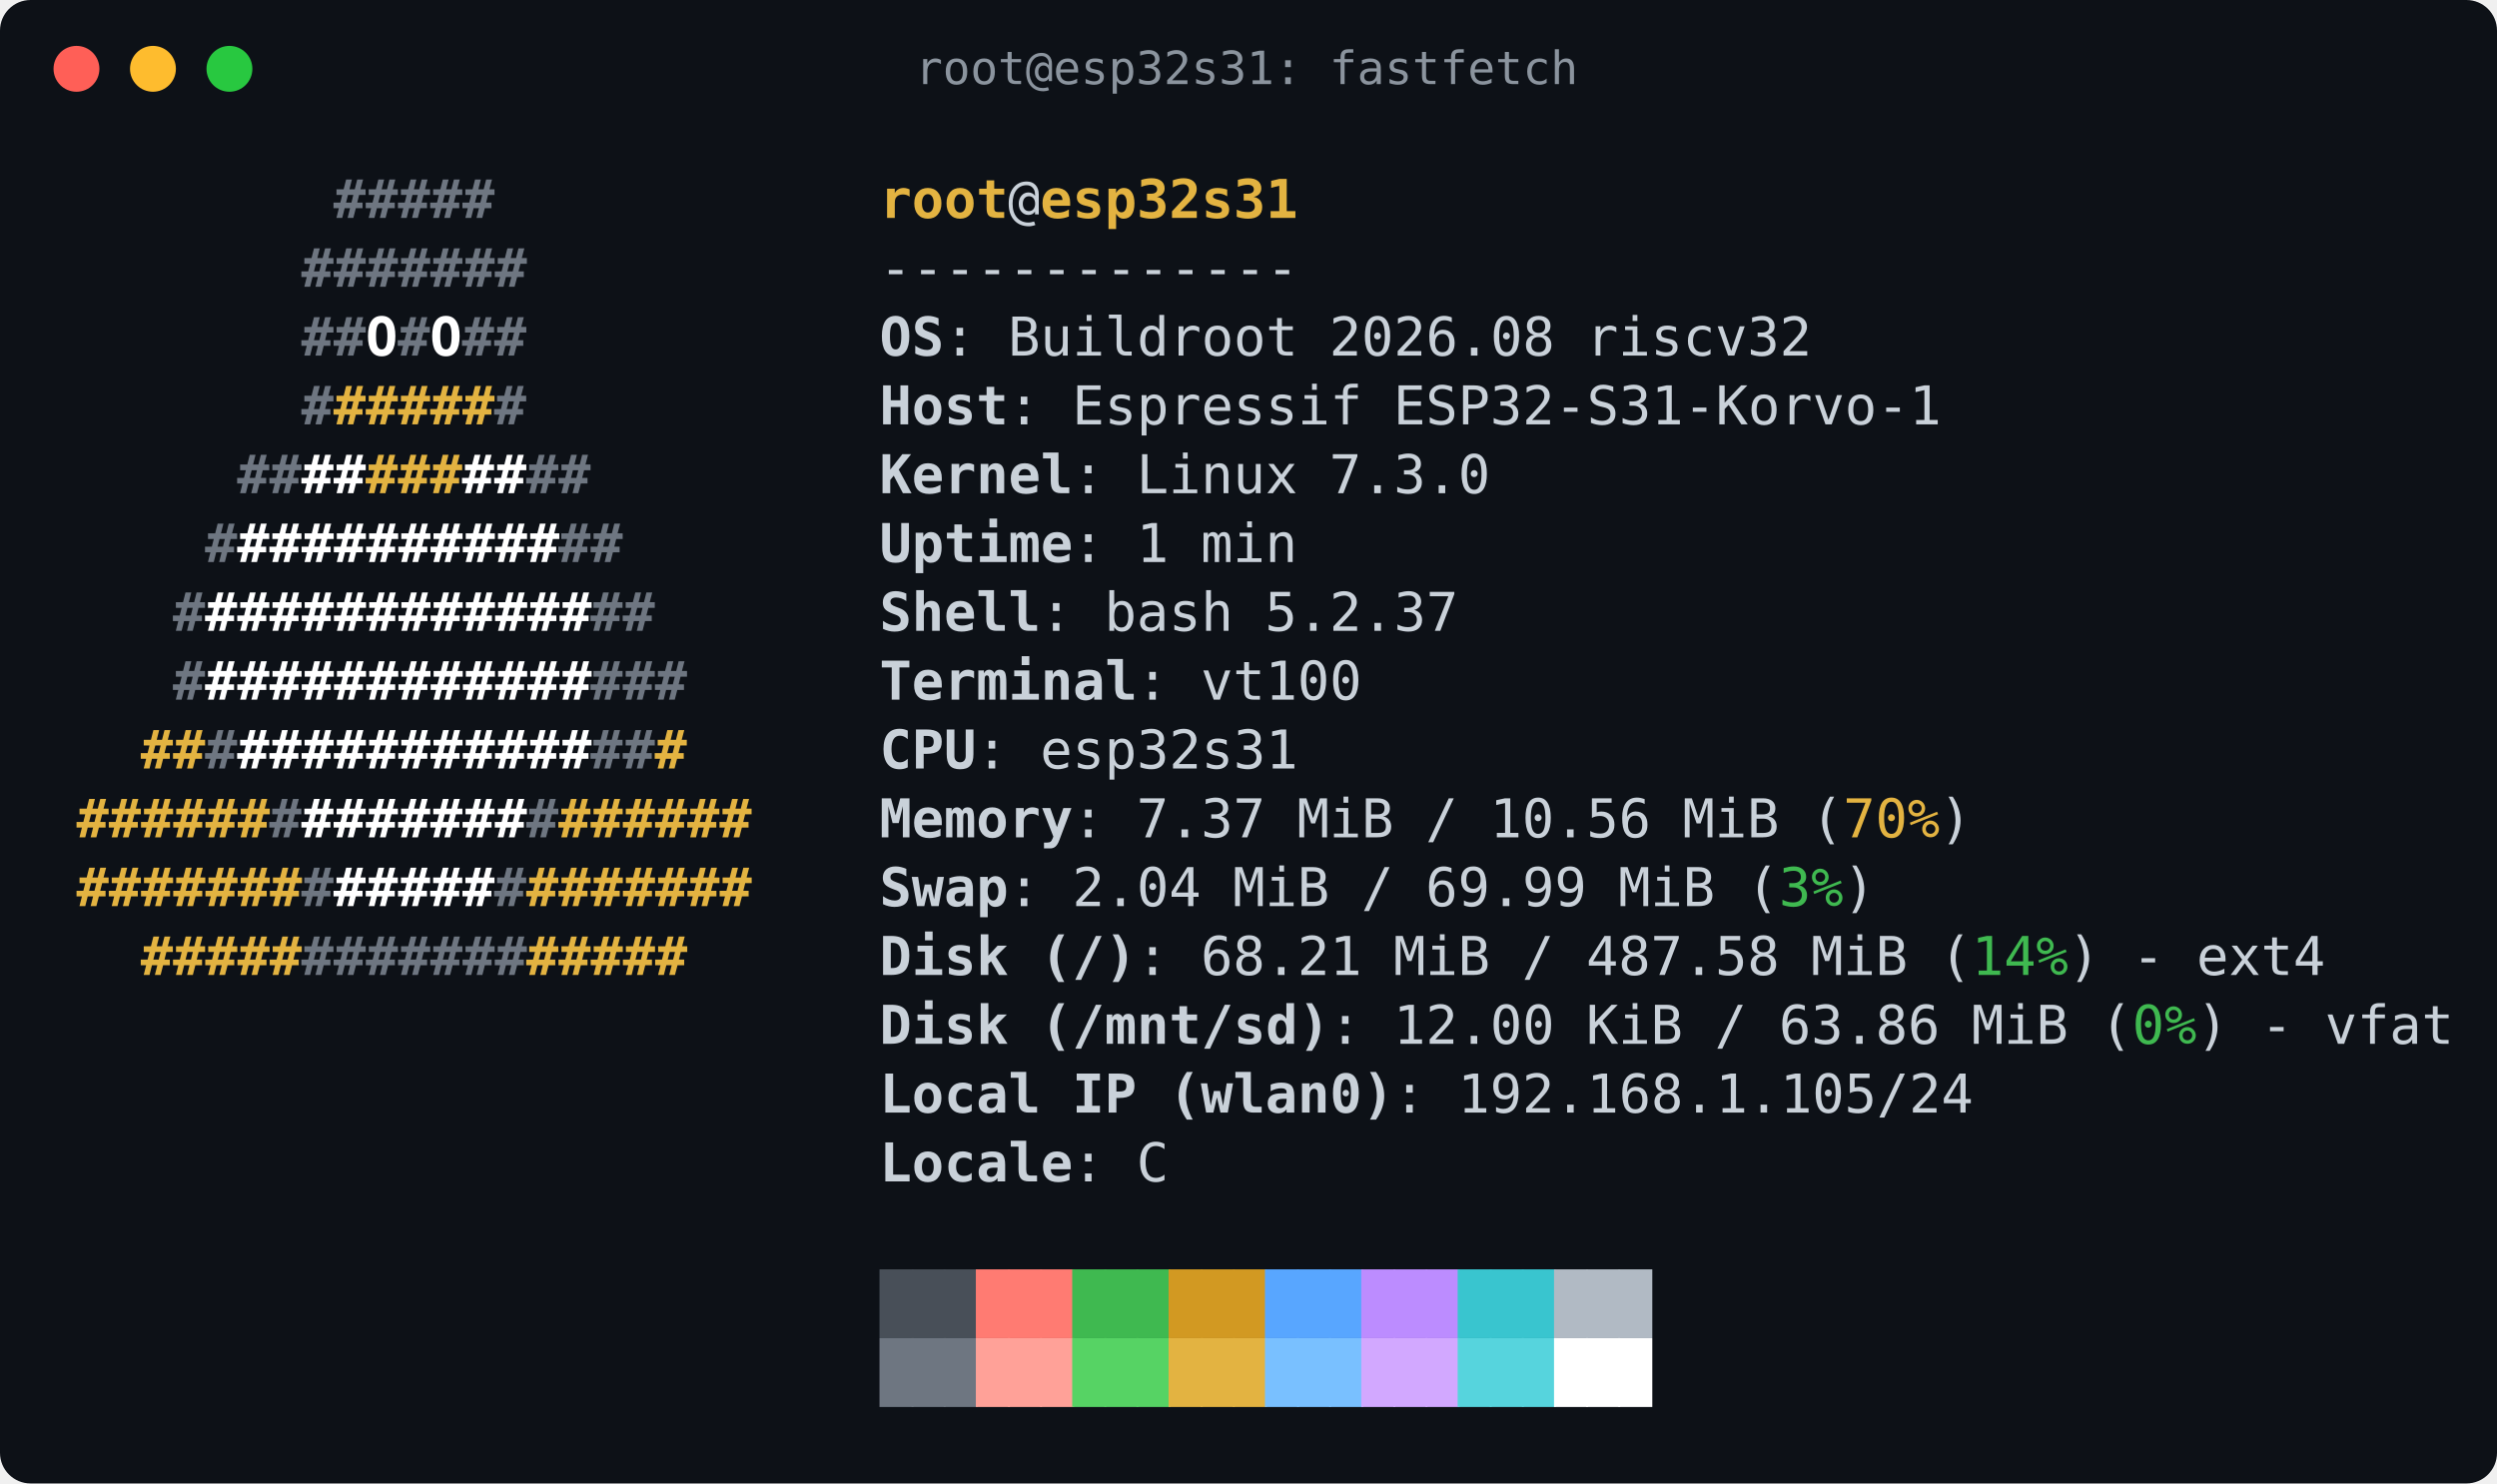
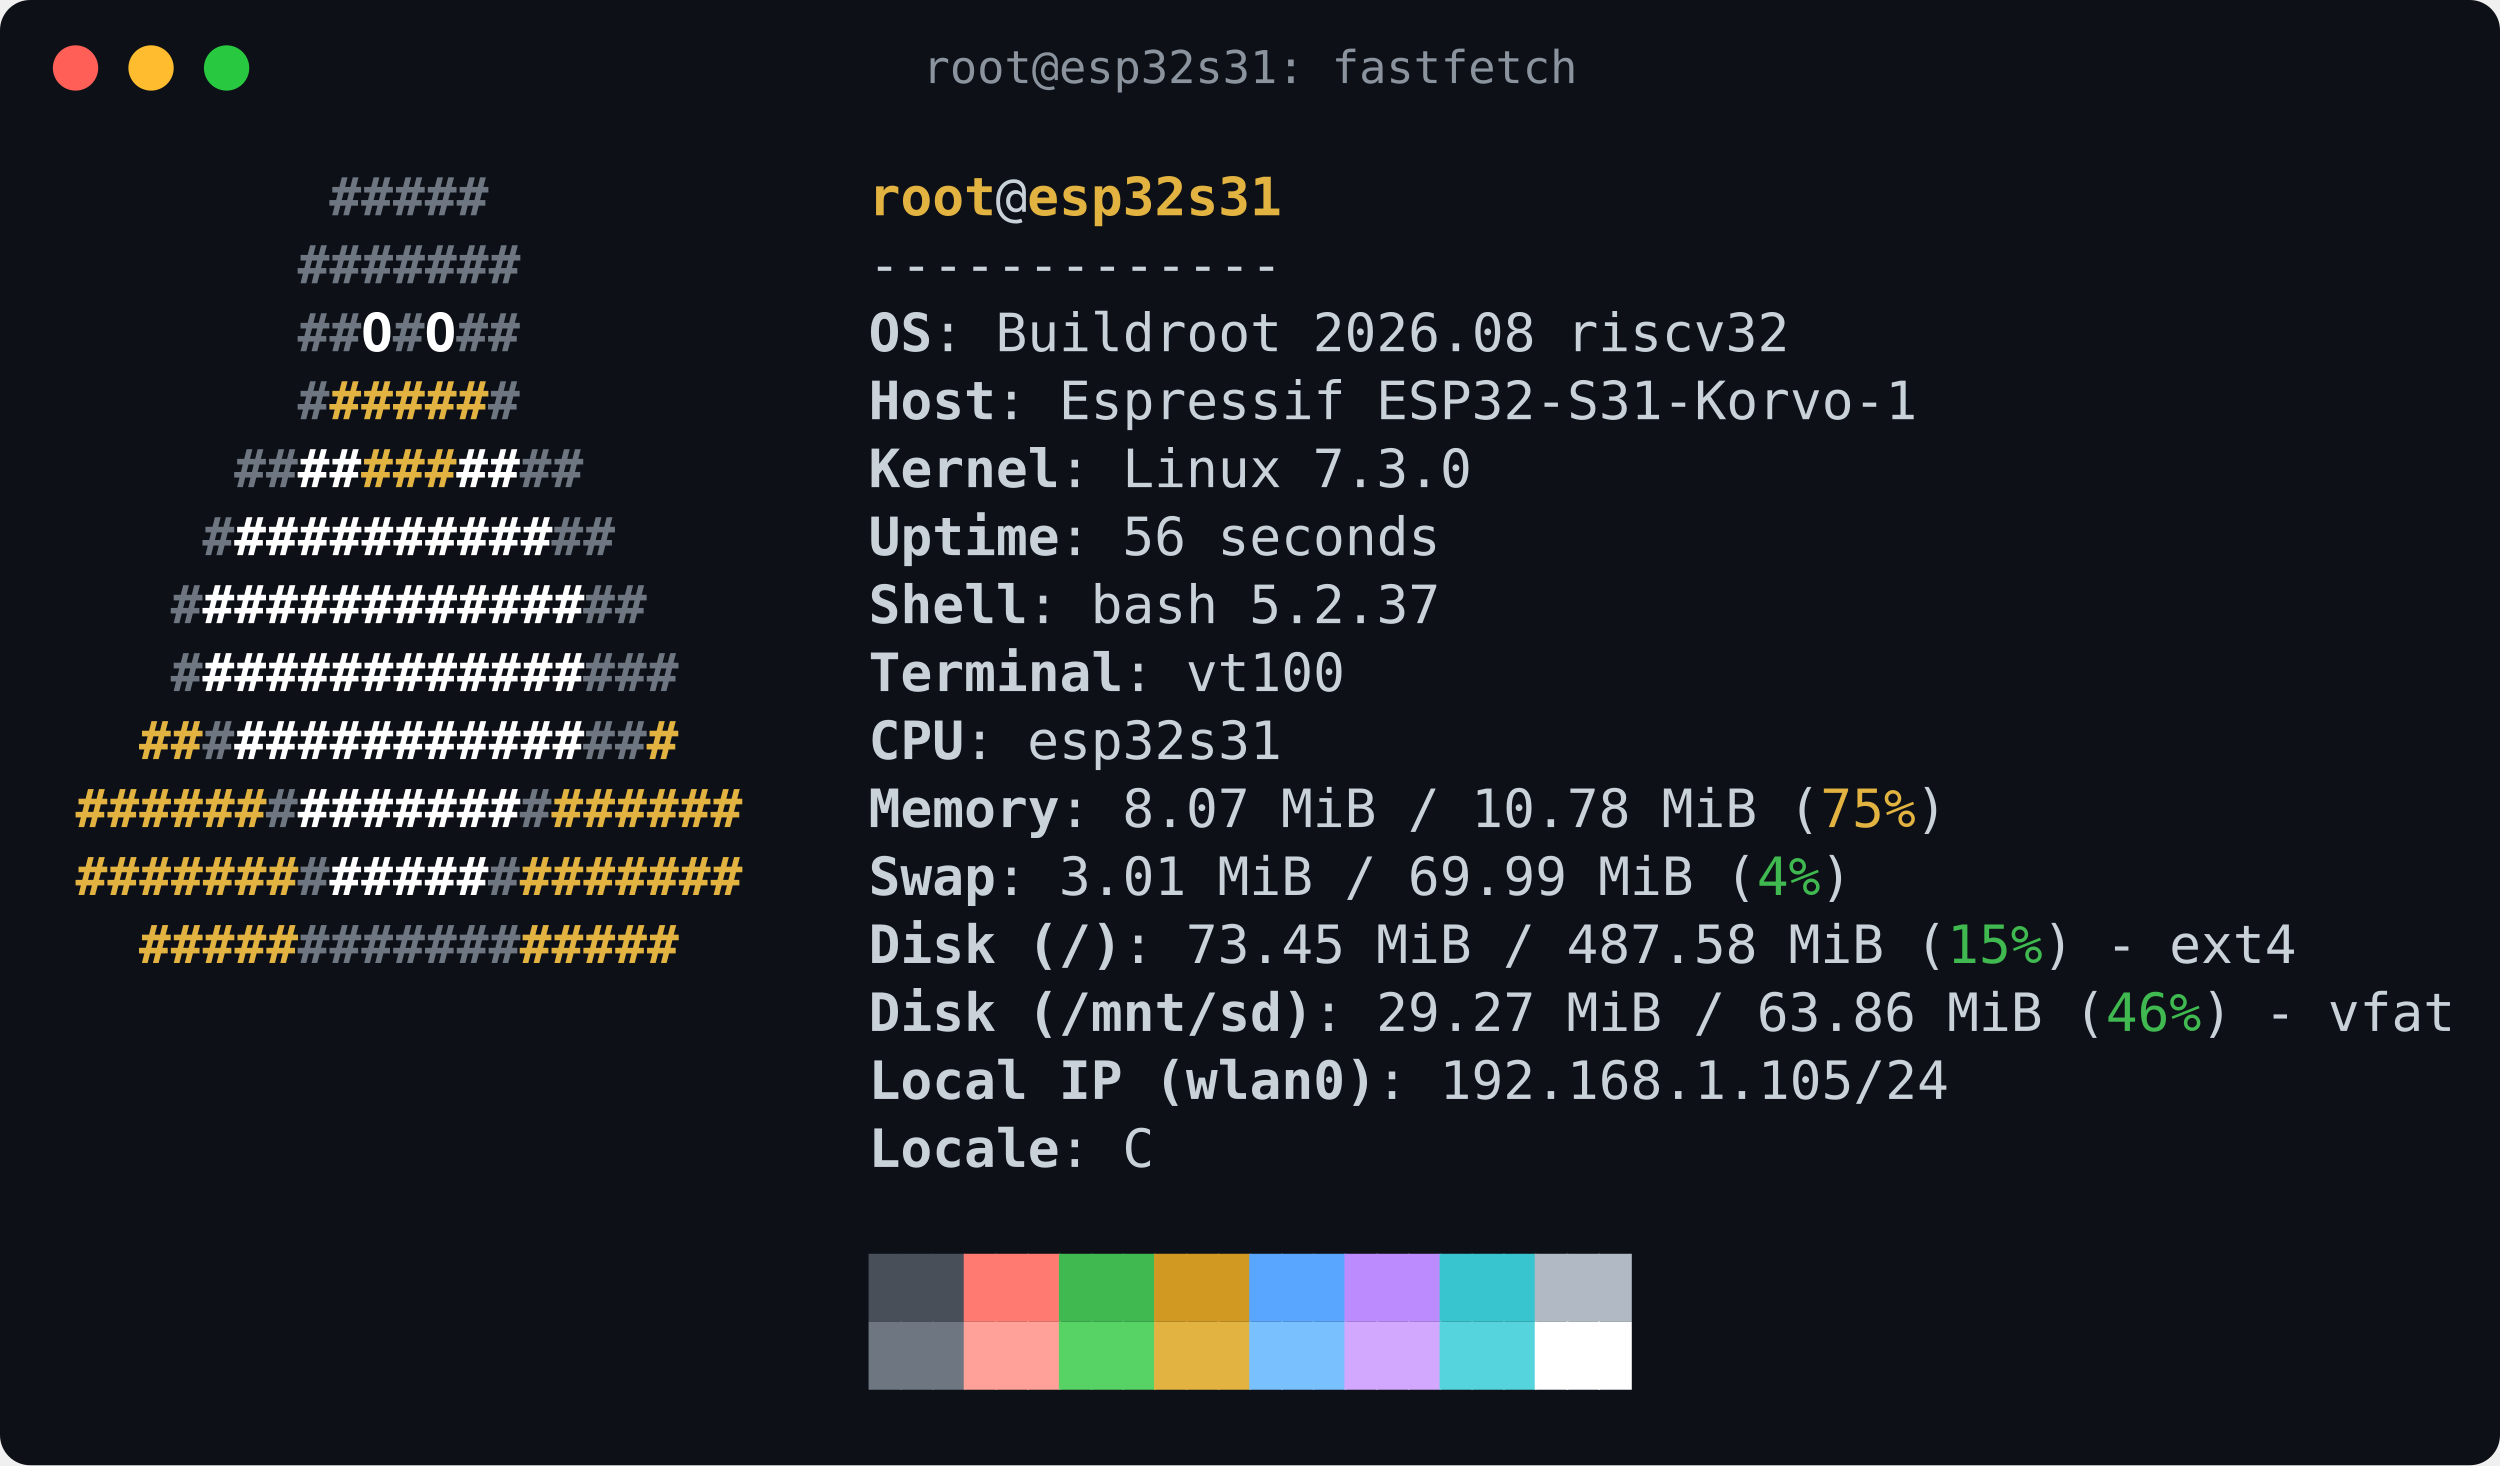
- <svg xmlns="http://www.w3.org/2000/svg" width="653" height="388" viewBox="0 0 653 388">
+ <svg xmlns="http://www.w3.org/2000/svg" width="662" height="388" viewBox="0 0 662 388">
  <rect width="100%" height="100%" rx="8" fill="#0d1117" />
  <circle cx="20" cy="18" r="6" fill="#ff5f57" />
  <circle cx="40" cy="18" r="6" fill="#febc2e" />
  <circle cx="60" cy="18" r="6" fill="#28c840" />
-   <text x="326" y="22" fill="#8b949e" font-family="Menlo, Consolas, 'DejaVu Sans Mono', monospace" font-size="12" text-anchor="middle">root@esp32s31: fastfetch</text>
+   <text x="331" y="22" fill="#8b949e" font-family="Menlo, Consolas, 'DejaVu Sans Mono', monospace" font-size="12" text-anchor="middle">root@esp32s31: fastfetch</text>
  <g font-family="Menlo, Consolas, 'DejaVu Sans Mono', monospace" font-size="14" xml:space="preserve">
    <rect x="230.0" y="332" width="8.9" height="18" fill="#484f58" />
    <rect x="238.4" y="332" width="8.9" height="18" fill="#484f58" />
    <rect x="246.8" y="332" width="8.9" height="18" fill="#484f58" />
    <rect x="255.2" y="332" width="8.9" height="18" fill="#ff7b72" />
    <rect x="263.6" y="332" width="8.9" height="18" fill="#ff7b72" />
    <rect x="272.0" y="332" width="8.9" height="18" fill="#ff7b72" />
    <rect x="280.4" y="332" width="8.9" height="18" fill="#3fb950" />
    <rect x="288.8" y="332" width="8.9" height="18" fill="#3fb950" />
    <rect x="297.2" y="332" width="8.9" height="18" fill="#3fb950" />
    <rect x="305.6" y="332" width="8.9" height="18" fill="#d29922" />
    <rect x="314.0" y="332" width="8.9" height="18" fill="#d29922" />
    <rect x="322.4" y="332" width="8.9" height="18" fill="#d29922" />
    <rect x="330.8" y="332" width="8.9" height="18" fill="#58a6ff" />
    <rect x="339.2" y="332" width="8.9" height="18" fill="#58a6ff" />
    <rect x="347.6" y="332" width="8.9" height="18" fill="#58a6ff" />
    <rect x="356.0" y="332" width="8.9" height="18" fill="#bc8cff" />
    <rect x="364.4" y="332" width="8.9" height="18" fill="#bc8cff" />
    <rect x="372.8" y="332" width="8.9" height="18" fill="#bc8cff" />
    <rect x="381.2" y="332" width="8.9" height="18" fill="#39c5cf" />
    <rect x="389.6" y="332" width="8.9" height="18" fill="#39c5cf" />
    <rect x="398.0" y="332" width="8.9" height="18" fill="#39c5cf" />
    <rect x="406.4" y="332" width="8.9" height="18" fill="#b1bac4" />
    <rect x="414.8" y="332" width="8.9" height="18" fill="#b1bac4" />
    <rect x="423.2" y="332" width="8.9" height="18" fill="#b1bac4" />
    <rect x="230.0" y="350" width="8.9" height="18" fill="#6e7681" />
    <rect x="238.4" y="350" width="8.9" height="18" fill="#6e7681" />
    <rect x="246.8" y="350" width="8.9" height="18" fill="#6e7681" />
    <rect x="255.2" y="350" width="8.9" height="18" fill="#ffa198" />
    <rect x="263.6" y="350" width="8.9" height="18" fill="#ffa198" />
    <rect x="272.0" y="350" width="8.9" height="18" fill="#ffa198" />
    <rect x="280.4" y="350" width="8.9" height="18" fill="#56d364" />
    <rect x="288.8" y="350" width="8.9" height="18" fill="#56d364" />
    <rect x="297.2" y="350" width="8.9" height="18" fill="#56d364" />
    <rect x="305.6" y="350" width="8.9" height="18" fill="#e3b341" />
    <rect x="314.0" y="350" width="8.9" height="18" fill="#e3b341" />
    <rect x="322.4" y="350" width="8.9" height="18" fill="#e3b341" />
    <rect x="330.8" y="350" width="8.9" height="18" fill="#79c0ff" />
    <rect x="339.2" y="350" width="8.9" height="18" fill="#79c0ff" />
    <rect x="347.6" y="350" width="8.9" height="18" fill="#79c0ff" />
    <rect x="356.0" y="350" width="8.9" height="18" fill="#d2a8ff" />
    <rect x="364.4" y="350" width="8.9" height="18" fill="#d2a8ff" />
    <rect x="372.8" y="350" width="8.9" height="18" fill="#d2a8ff" />
    <rect x="381.2" y="350" width="8.9" height="18" fill="#56d4dd" />
    <rect x="389.6" y="350" width="8.9" height="18" fill="#56d4dd" />
    <rect x="398.0" y="350" width="8.9" height="18" fill="#56d4dd" />
    <rect x="406.4" y="350" width="8.9" height="18" fill="#ffffff" />
    <rect x="414.8" y="350" width="8.9" height="18" fill="#ffffff" />
    <rect x="423.2" y="350" width="8.9" height="18" fill="#ffffff" />
    <text y="57">
      <tspan x="87.2" fill="#6e7681" font-weight="bold">#####</tspan>
      <tspan x="230.0" fill="#e3b341" font-weight="bold">root</tspan>
      <tspan x="263.6" fill="#c9d1d9">@</tspan>
      <tspan x="272.0" fill="#e3b341" font-weight="bold">esp32s31</tspan>
    </text>
    <text y="75">
      <tspan x="78.8" fill="#6e7681" font-weight="bold">#######</tspan>
      <tspan x="230.0" fill="#c9d1d9">-------------</tspan>
    </text>
    <text y="93">
      <tspan x="78.8" fill="#6e7681" font-weight="bold">##</tspan>
      <tspan x="95.6" fill="#ffffff" font-weight="bold">O</tspan>
      <tspan x="104.0" fill="#6e7681" font-weight="bold">#</tspan>
      <tspan x="112.4" fill="#ffffff" font-weight="bold">O</tspan>
      <tspan x="120.8" fill="#6e7681" font-weight="bold">##</tspan>
      <tspan x="230.0" fill="#c9d1d9" font-weight="bold">OS</tspan>
      <tspan x="246.8" fill="#c9d1d9">:</tspan>
      <tspan x="263.6" fill="#c9d1d9">Buildroot</tspan>
      <tspan x="347.6" fill="#c9d1d9">2026.08</tspan>
      <tspan x="414.8" fill="#c9d1d9">riscv32</tspan>
    </text>
    <text y="111">
      <tspan x="78.8" fill="#6e7681" font-weight="bold">#</tspan>
      <tspan x="87.2" fill="#e3b341" font-weight="bold">#####</tspan>
      <tspan x="129.2" fill="#6e7681" font-weight="bold">#</tspan>
      <tspan x="230.0" fill="#c9d1d9" font-weight="bold">Host</tspan>
      <tspan x="263.6" fill="#c9d1d9">:</tspan>
      <tspan x="280.4" fill="#c9d1d9">Espressif</tspan>
      <tspan x="364.4" fill="#c9d1d9">ESP32-S31-Korvo-1</tspan>
    </text>
    <text y="129">
      <tspan x="62.0" fill="#6e7681" font-weight="bold">##</tspan>
      <tspan x="78.8" fill="#ffffff" font-weight="bold">##</tspan>
      <tspan x="95.6" fill="#e3b341" font-weight="bold">###</tspan>
      <tspan x="120.8" fill="#ffffff" font-weight="bold">##</tspan>
      <tspan x="137.6" fill="#6e7681" font-weight="bold">##</tspan>
      <tspan x="230.0" fill="#c9d1d9" font-weight="bold">Kernel</tspan>
      <tspan x="280.4" fill="#c9d1d9">:</tspan>
      <tspan x="297.2" fill="#c9d1d9">Linux</tspan>
      <tspan x="347.6" fill="#c9d1d9">7.3.0</tspan>
    </text>
    <text y="147">
      <tspan x="53.6" fill="#6e7681" font-weight="bold">#</tspan>
      <tspan x="62.0" fill="#ffffff" font-weight="bold">##########</tspan>
      <tspan x="146.0" fill="#6e7681" font-weight="bold">##</tspan>
      <tspan x="230.0" fill="#c9d1d9" font-weight="bold">Uptime</tspan>
      <tspan x="280.4" fill="#c9d1d9">:</tspan>
-       <tspan x="297.2" fill="#c9d1d9">1</tspan>
-       <tspan x="314.0" fill="#c9d1d9">min</tspan>
+       <tspan x="297.2" fill="#c9d1d9">56</tspan>
+       <tspan x="322.4" fill="#c9d1d9">seconds</tspan>
    </text>
    <text y="165">
      <tspan x="45.2" fill="#6e7681" font-weight="bold">#</tspan>
      <tspan x="53.6" fill="#ffffff" font-weight="bold">############</tspan>
      <tspan x="154.4" fill="#6e7681" font-weight="bold">##</tspan>
      <tspan x="230.0" fill="#c9d1d9" font-weight="bold">Shell</tspan>
      <tspan x="272.0" fill="#c9d1d9">:</tspan>
      <tspan x="288.8" fill="#c9d1d9">bash</tspan>
      <tspan x="330.8" fill="#c9d1d9">5.2.37</tspan>
    </text>
    <text y="183">
      <tspan x="45.2" fill="#6e7681" font-weight="bold">#</tspan>
      <tspan x="53.6" fill="#ffffff" font-weight="bold">############</tspan>
      <tspan x="154.4" fill="#6e7681" font-weight="bold">###</tspan>
      <tspan x="230.0" fill="#c9d1d9" font-weight="bold">Terminal</tspan>
      <tspan x="297.2" fill="#c9d1d9">:</tspan>
      <tspan x="314.0" fill="#c9d1d9">vt100</tspan>
    </text>
    <text y="201">
      <tspan x="36.8" fill="#e3b341" font-weight="bold">##</tspan>
      <tspan x="53.6" fill="#6e7681" font-weight="bold">#</tspan>
      <tspan x="62.0" fill="#ffffff" font-weight="bold">###########</tspan>
      <tspan x="154.4" fill="#6e7681" font-weight="bold">##</tspan>
      <tspan x="171.2" fill="#e3b341" font-weight="bold">#</tspan>
      <tspan x="230.0" fill="#c9d1d9" font-weight="bold">CPU</tspan>
      <tspan x="255.2" fill="#c9d1d9">:</tspan>
      <tspan x="272.0" fill="#c9d1d9">esp32s31</tspan>
    </text>
    <text y="219">
      <tspan x="20.0" fill="#e3b341" font-weight="bold">######</tspan>
      <tspan x="70.4" fill="#6e7681" font-weight="bold">#</tspan>
      <tspan x="78.8" fill="#ffffff" font-weight="bold">#######</tspan>
      <tspan x="137.6" fill="#6e7681" font-weight="bold">#</tspan>
      <tspan x="146.0" fill="#e3b341" font-weight="bold">######</tspan>
      <tspan x="230.0" fill="#c9d1d9" font-weight="bold">Memory</tspan>
      <tspan x="280.4" fill="#c9d1d9">:</tspan>
-       <tspan x="297.2" fill="#c9d1d9">7.37</tspan>
+       <tspan x="297.2" fill="#c9d1d9">8.07</tspan>
      <tspan x="339.2" fill="#c9d1d9">MiB</tspan>
      <tspan x="372.8" fill="#c9d1d9">/</tspan>
-       <tspan x="389.6" fill="#c9d1d9">10.56</tspan>
+       <tspan x="389.6" fill="#c9d1d9">10.78</tspan>
      <tspan x="440.0" fill="#c9d1d9">MiB</tspan>
      <tspan x="473.6" fill="#c9d1d9">(</tspan>
-       <tspan x="482.0" fill="#e3b341">70%</tspan>
+       <tspan x="482.0" fill="#e3b341">75%</tspan>
      <tspan x="507.2" fill="#c9d1d9">)</tspan>
    </text>
    <text y="237">
      <tspan x="20.0" fill="#e3b341" font-weight="bold">#######</tspan>
      <tspan x="78.8" fill="#6e7681" font-weight="bold">#</tspan>
      <tspan x="87.2" fill="#ffffff" font-weight="bold">#####</tspan>
      <tspan x="129.2" fill="#6e7681" font-weight="bold">#</tspan>
      <tspan x="137.6" fill="#e3b341" font-weight="bold">#######</tspan>
      <tspan x="230.0" fill="#c9d1d9" font-weight="bold">Swap</tspan>
      <tspan x="263.6" fill="#c9d1d9">:</tspan>
-       <tspan x="280.4" fill="#c9d1d9">2.04</tspan>
+       <tspan x="280.4" fill="#c9d1d9">3.01</tspan>
      <tspan x="322.4" fill="#c9d1d9">MiB</tspan>
      <tspan x="356.0" fill="#c9d1d9">/</tspan>
      <tspan x="372.8" fill="#c9d1d9">69.99</tspan>
      <tspan x="423.2" fill="#c9d1d9">MiB</tspan>
      <tspan x="456.8" fill="#c9d1d9">(</tspan>
-       <tspan x="465.2" fill="#3fb950">3%</tspan>
+       <tspan x="465.2" fill="#3fb950">4%</tspan>
      <tspan x="482.0" fill="#c9d1d9">)</tspan>
    </text>
    <text y="255">
      <tspan x="36.8" fill="#e3b341" font-weight="bold">#####</tspan>
      <tspan x="78.8" fill="#6e7681" font-weight="bold">#######</tspan>
      <tspan x="137.6" fill="#e3b341" font-weight="bold">#####</tspan>
      <tspan x="230.0" fill="#c9d1d9" font-weight="bold">Disk</tspan>
      <tspan x="272.0" fill="#c9d1d9" font-weight="bold">(/)</tspan>
      <tspan x="297.2" fill="#c9d1d9">:</tspan>
-       <tspan x="314.0" fill="#c9d1d9">68.21</tspan>
+       <tspan x="314.0" fill="#c9d1d9">73.45</tspan>
      <tspan x="364.4" fill="#c9d1d9">MiB</tspan>
      <tspan x="398.0" fill="#c9d1d9">/</tspan>
      <tspan x="414.8" fill="#c9d1d9">487.58</tspan>
      <tspan x="473.6" fill="#c9d1d9">MiB</tspan>
      <tspan x="507.2" fill="#c9d1d9">(</tspan>
-       <tspan x="515.6" fill="#3fb950">14%</tspan>
+       <tspan x="515.6" fill="#3fb950">15%</tspan>
      <tspan x="540.8" fill="#c9d1d9">)</tspan>
      <tspan x="557.6" fill="#c9d1d9">-</tspan>
      <tspan x="574.4" fill="#c9d1d9">ext4</tspan>
    </text>
    <text y="273">
      <tspan x="230.0" fill="#c9d1d9" font-weight="bold">Disk</tspan>
      <tspan x="272.0" fill="#c9d1d9" font-weight="bold">(/mnt/sd)</tspan>
      <tspan x="347.6" fill="#c9d1d9">:</tspan>
-       <tspan x="364.4" fill="#c9d1d9">12.00</tspan>
-       <tspan x="414.8" fill="#c9d1d9">KiB</tspan>
+       <tspan x="364.4" fill="#c9d1d9">29.27</tspan>
+       <tspan x="414.8" fill="#c9d1d9">MiB</tspan>
      <tspan x="448.4" fill="#c9d1d9">/</tspan>
      <tspan x="465.2" fill="#c9d1d9">63.86</tspan>
      <tspan x="515.6" fill="#c9d1d9">MiB</tspan>
      <tspan x="549.2" fill="#c9d1d9">(</tspan>
-       <tspan x="557.6" fill="#3fb950">0%</tspan>
-       <tspan x="574.4" fill="#c9d1d9">)</tspan>
-       <tspan x="591.2" fill="#c9d1d9">-</tspan>
-       <tspan x="608.0" fill="#c9d1d9">vfat</tspan>
+       <tspan x="557.6" fill="#3fb950">46%</tspan>
+       <tspan x="582.8" fill="#c9d1d9">)</tspan>
+       <tspan x="599.6" fill="#c9d1d9">-</tspan>
+       <tspan x="616.4" fill="#c9d1d9">vfat</tspan>
    </text>
    <text y="291">
      <tspan x="230.0" fill="#c9d1d9" font-weight="bold">Local</tspan>
      <tspan x="280.4" fill="#c9d1d9" font-weight="bold">IP</tspan>
      <tspan x="305.6" fill="#c9d1d9" font-weight="bold">(wlan0)</tspan>
      <tspan x="364.4" fill="#c9d1d9">:</tspan>
      <tspan x="381.2" fill="#c9d1d9">192.168.1.105/24</tspan>
    </text>
    <text y="309">
      <tspan x="230.0" fill="#c9d1d9" font-weight="bold">Locale</tspan>
      <tspan x="280.4" fill="#c9d1d9">:</tspan>
      <tspan x="297.2" fill="#c9d1d9">C</tspan>
    </text>
  </g>
</svg>
